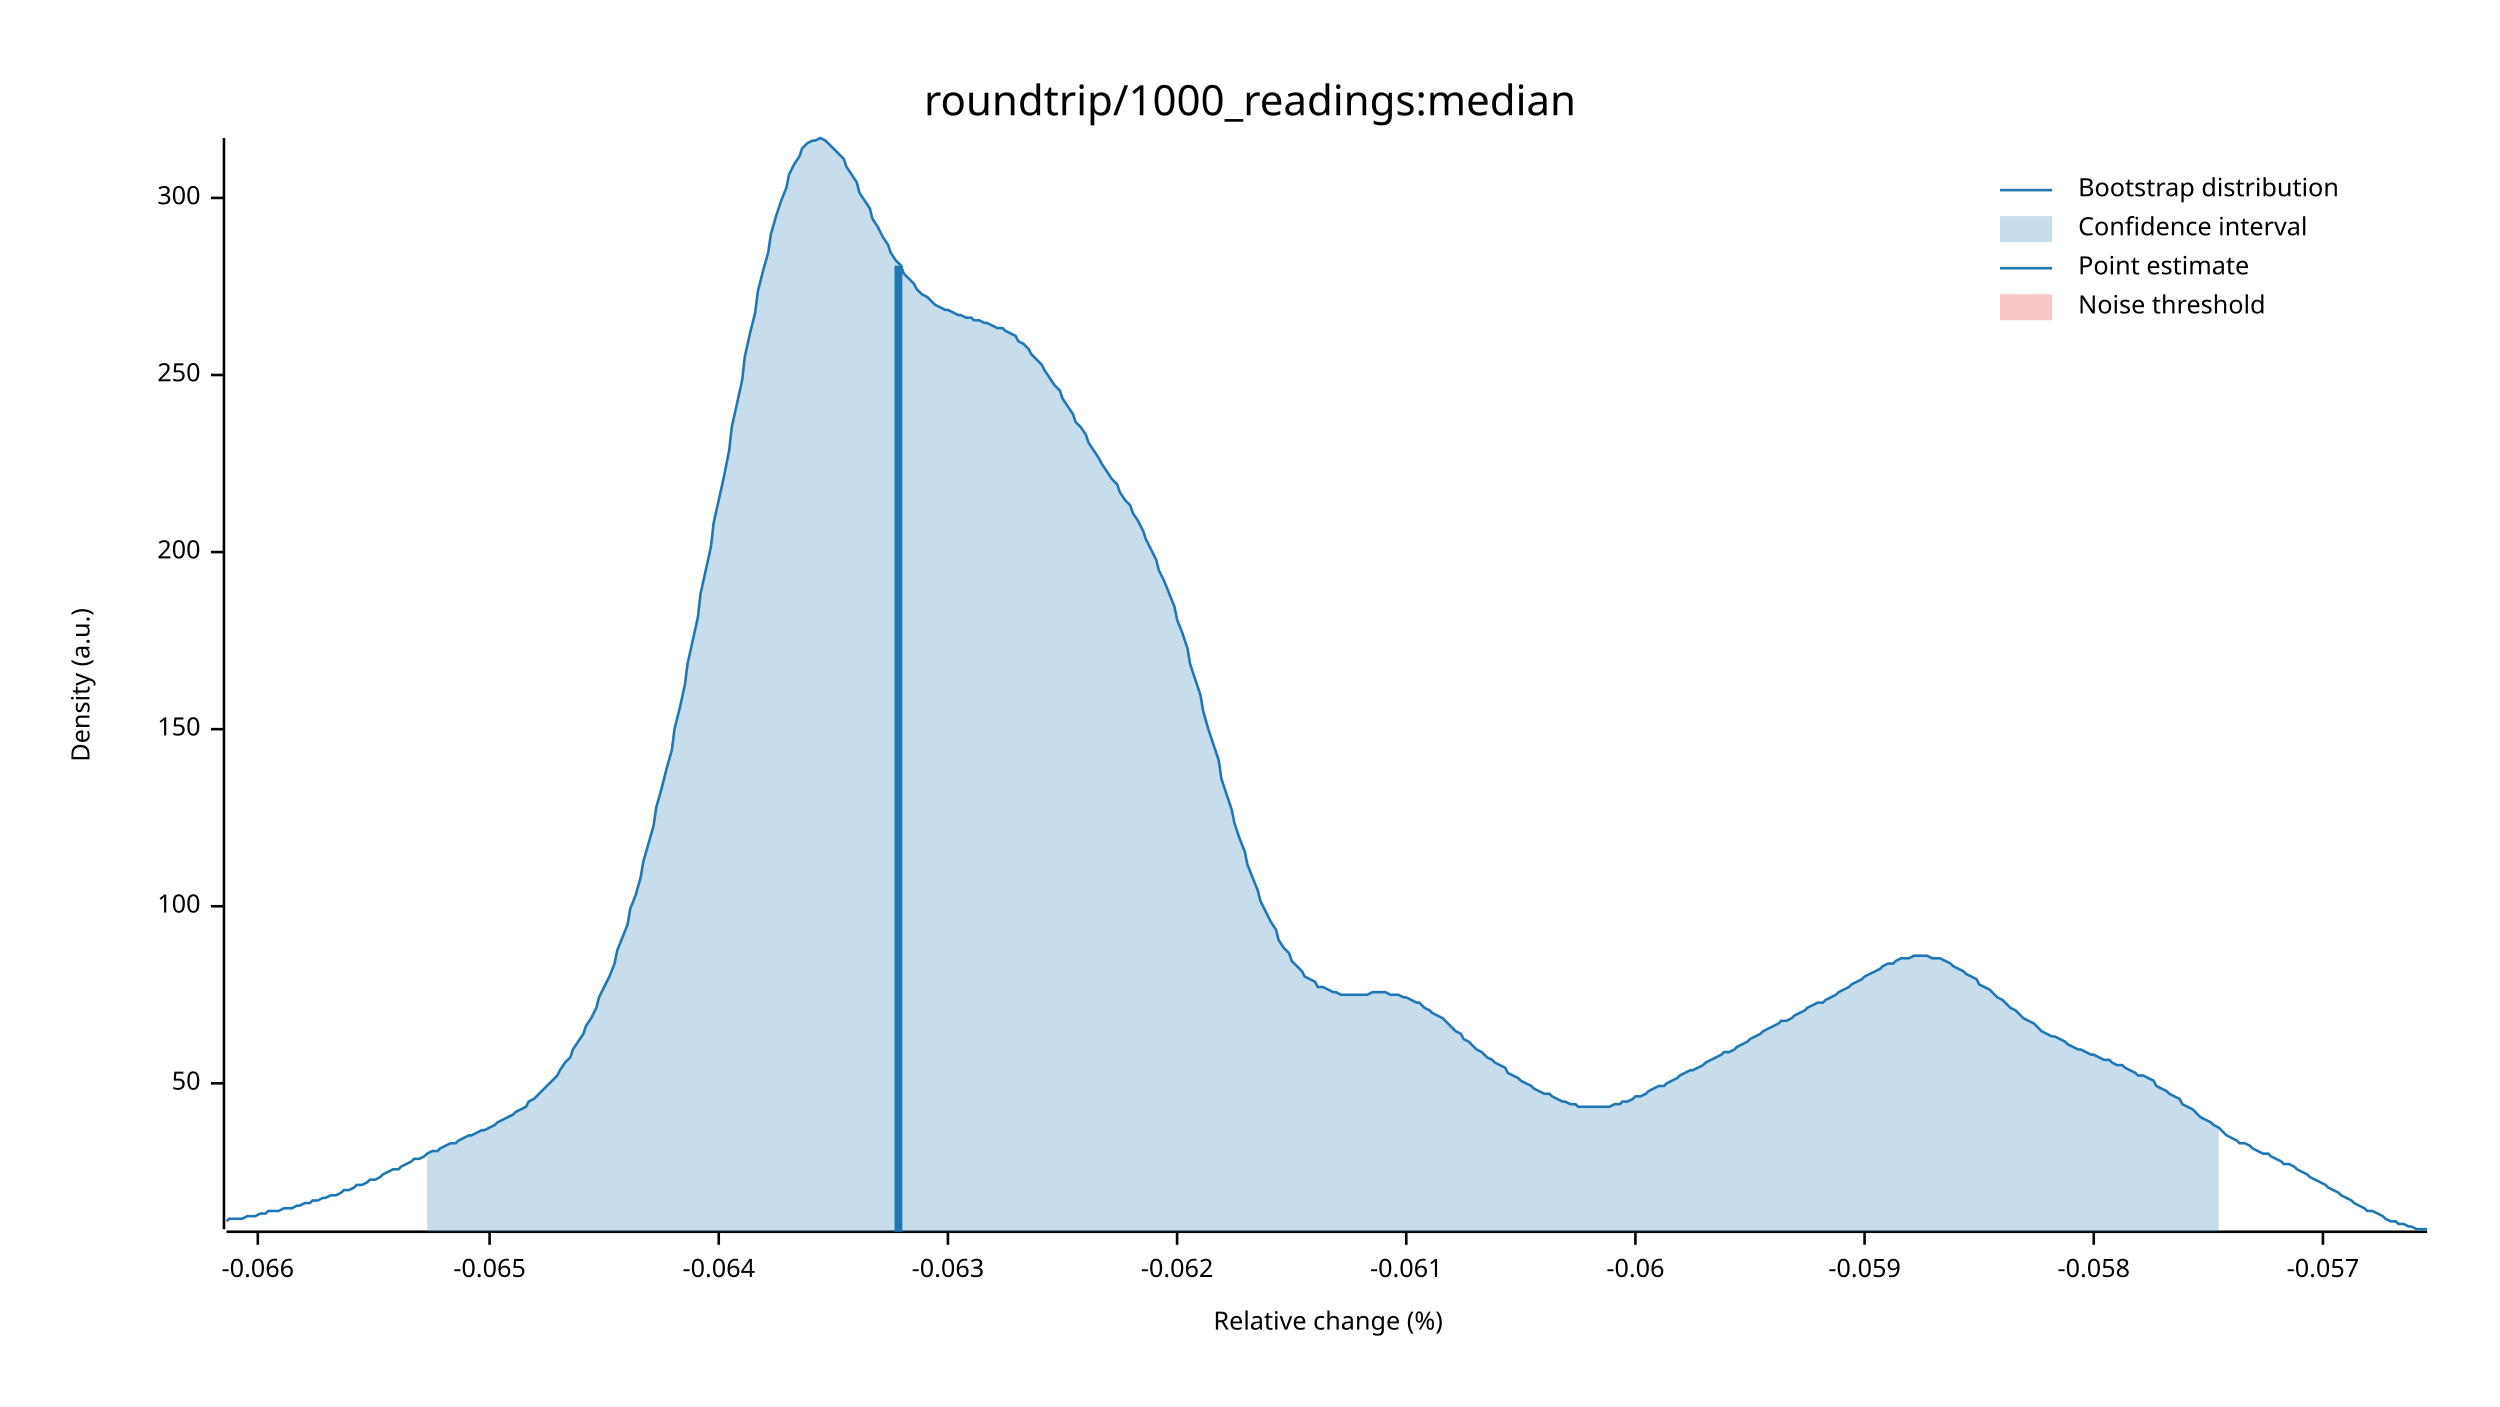
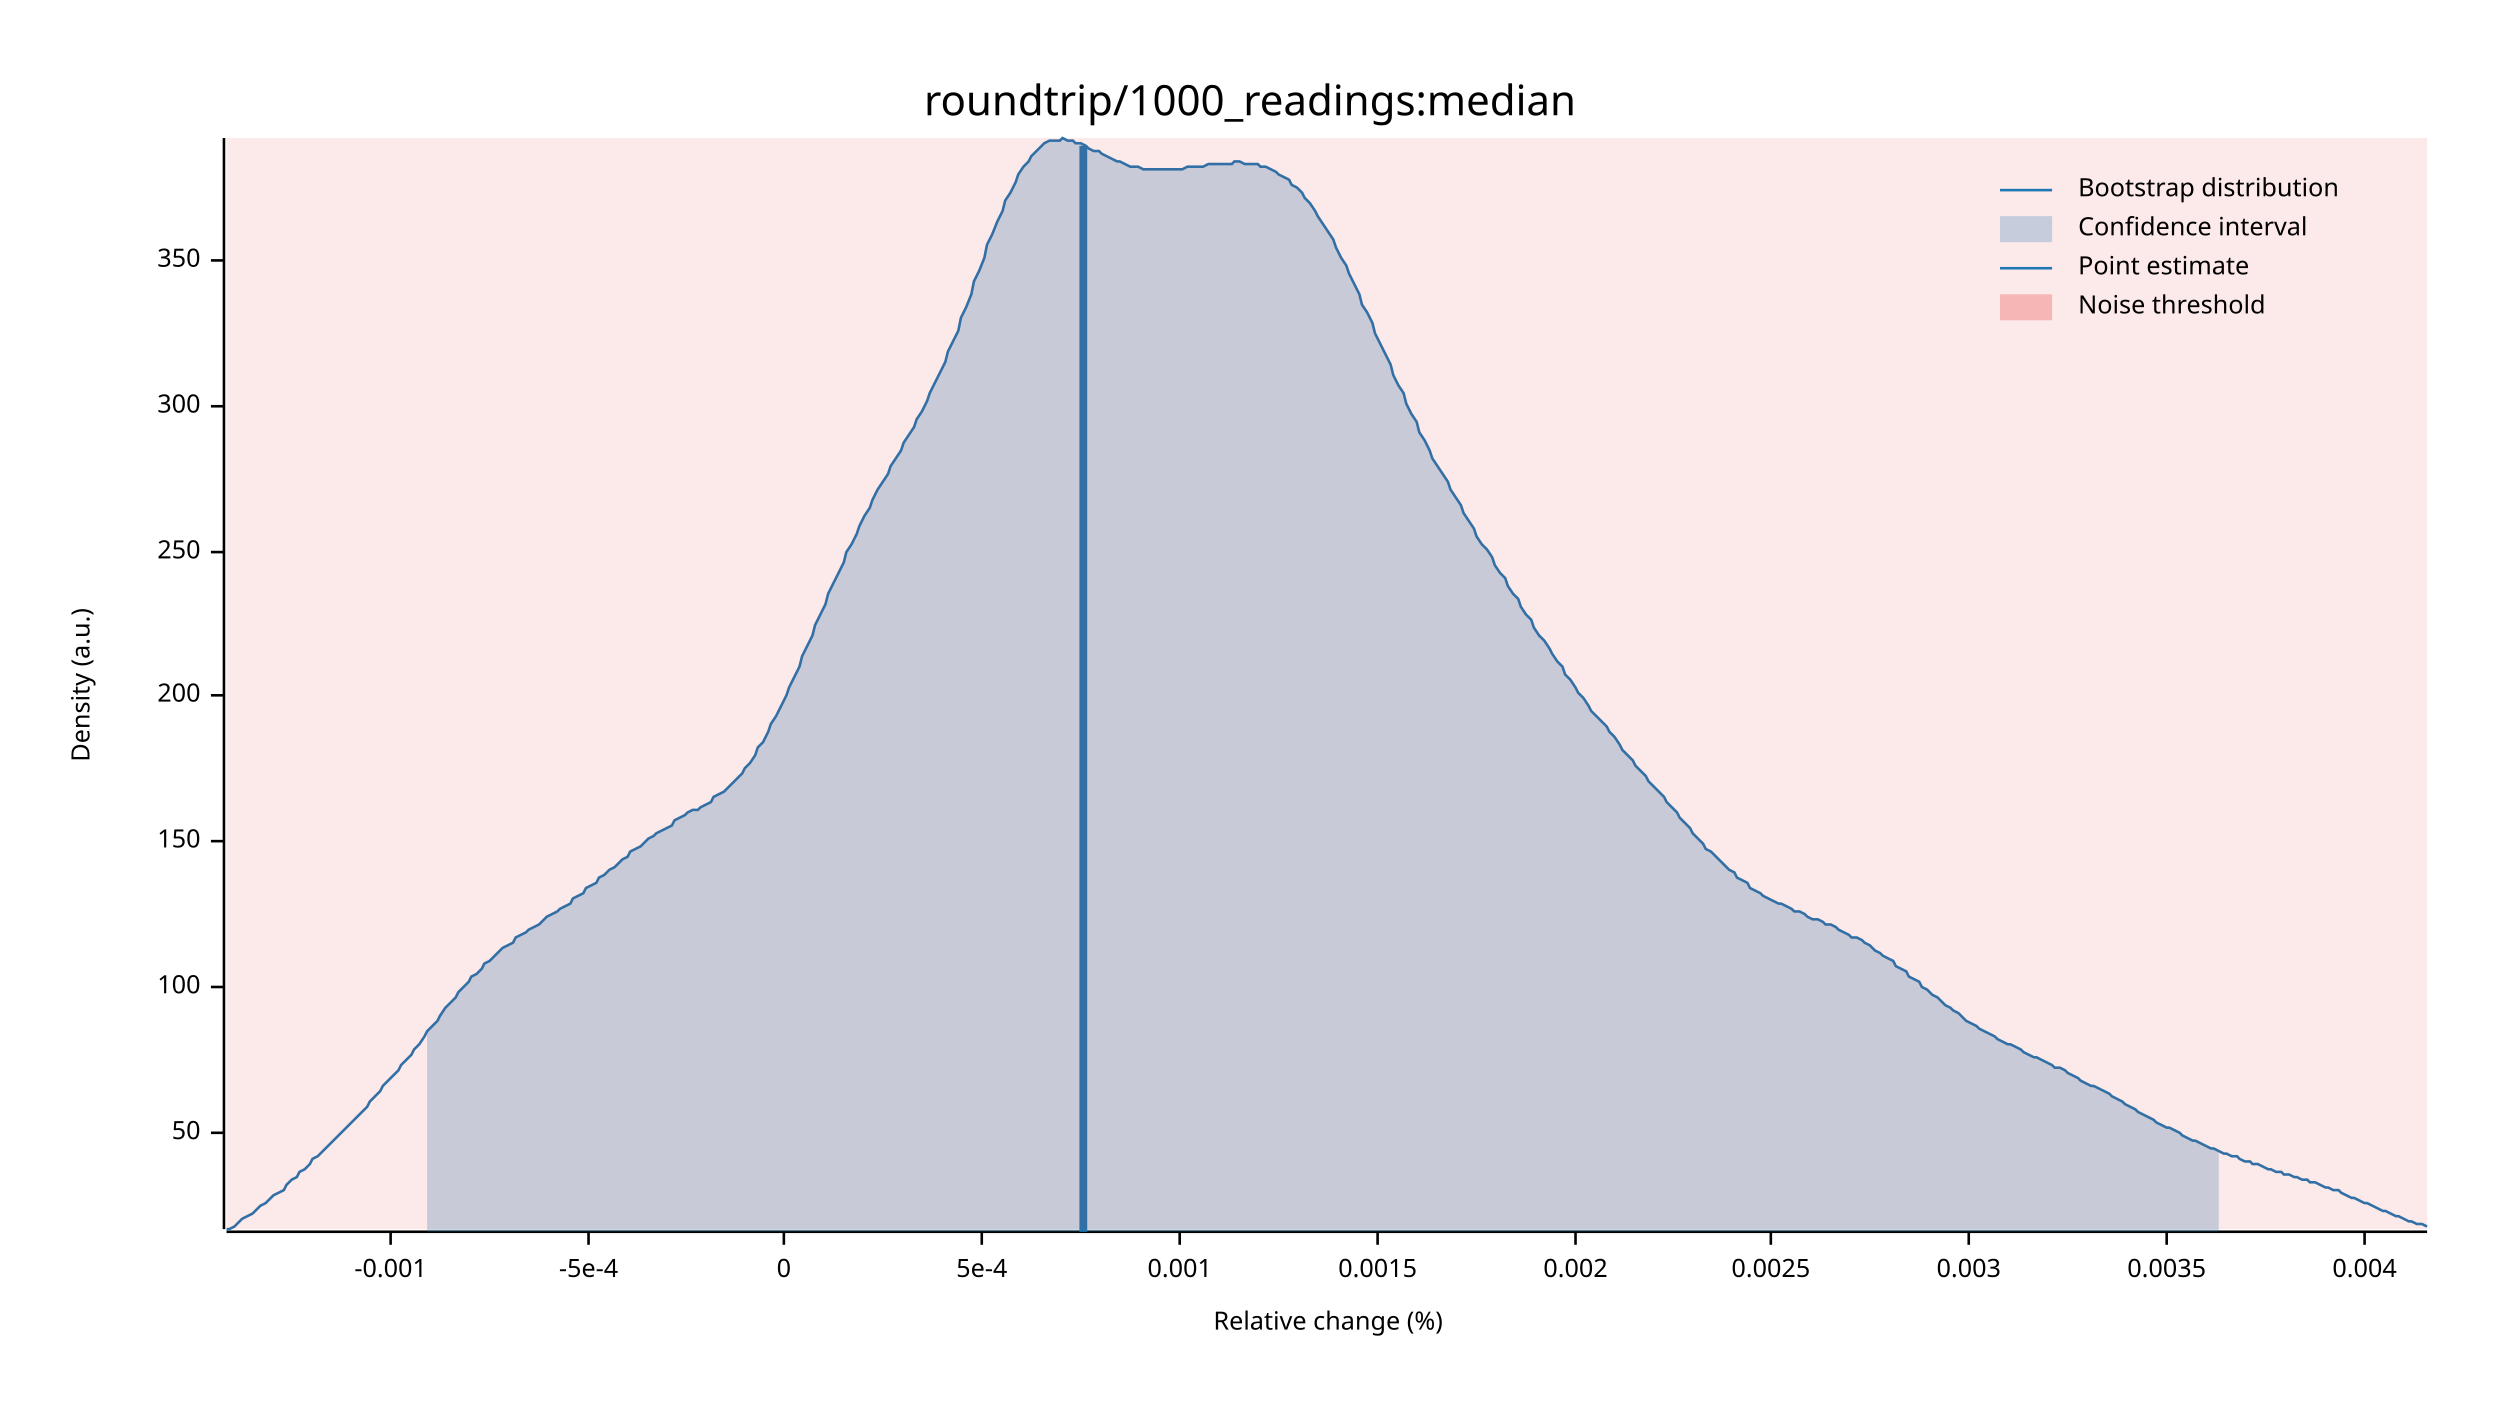
<svg xmlns="http://www.w3.org/2000/svg" width="960" height="540" viewBox="0 0 960 540">
  <text x="480" y="32" dy="0.76em" text-anchor="middle" font-family="sans-serif" font-size="16.129" opacity="1" fill="#000000">
roundtrip/1000_readings:median
</text>
  <text x="27" y="263" dy="0.76em" text-anchor="middle" font-family="sans-serif" font-size="9.677" opacity="1" fill="#000000" transform="rotate(270, 27, 263)">
Density (a.u.)
</text>
  <text x="510" y="513" dy="-0.5ex" text-anchor="middle" font-family="sans-serif" font-size="9.677" opacity="1" fill="#000000">
Relative change (%)
</text>
  <polyline fill="none" opacity="1" stroke="#000000" stroke-width="1" points="86,53 86,472 " />
-   <text x="77" y="416" dy="0.5ex" text-anchor="end" font-family="sans-serif" font-size="9.677" opacity="1" fill="#000000">
+   <text x="77" y="435" dy="0.5ex" text-anchor="end" font-family="sans-serif" font-size="9.677" opacity="1" fill="#000000">
50
</text>
-   <polyline fill="none" opacity="1" stroke="#000000" stroke-width="1" points="81,416 86,416 " />
-   <text x="77" y="348" dy="0.5ex" text-anchor="end" font-family="sans-serif" font-size="9.677" opacity="1" fill="#000000">
+   <polyline fill="none" opacity="1" stroke="#000000" stroke-width="1" points="81,435 86,435 " />
+   <text x="77" y="379" dy="0.5ex" text-anchor="end" font-family="sans-serif" font-size="9.677" opacity="1" fill="#000000">
100
</text>
-   <polyline fill="none" opacity="1" stroke="#000000" stroke-width="1" points="81,348 86,348 " />
-   <text x="77" y="280" dy="0.5ex" text-anchor="end" font-family="sans-serif" font-size="9.677" opacity="1" fill="#000000">
+   <polyline fill="none" opacity="1" stroke="#000000" stroke-width="1" points="81,379 86,379 " />
+   <text x="77" y="323" dy="0.5ex" text-anchor="end" font-family="sans-serif" font-size="9.677" opacity="1" fill="#000000">
150
</text>
-   <polyline fill="none" opacity="1" stroke="#000000" stroke-width="1" points="81,280 86,280 " />
-   <text x="77" y="212" dy="0.5ex" text-anchor="end" font-family="sans-serif" font-size="9.677" opacity="1" fill="#000000">
+   <polyline fill="none" opacity="1" stroke="#000000" stroke-width="1" points="81,323 86,323 " />
+   <text x="77" y="267" dy="0.5ex" text-anchor="end" font-family="sans-serif" font-size="9.677" opacity="1" fill="#000000">
200
</text>
-   <polyline fill="none" opacity="1" stroke="#000000" stroke-width="1" points="81,212 86,212 " />
-   <text x="77" y="144" dy="0.5ex" text-anchor="end" font-family="sans-serif" font-size="9.677" opacity="1" fill="#000000">
+   <polyline fill="none" opacity="1" stroke="#000000" stroke-width="1" points="81,267 86,267 " />
+   <text x="77" y="212" dy="0.5ex" text-anchor="end" font-family="sans-serif" font-size="9.677" opacity="1" fill="#000000">
250
</text>
-   <polyline fill="none" opacity="1" stroke="#000000" stroke-width="1" points="81,144 86,144 " />
-   <text x="77" y="76" dy="0.5ex" text-anchor="end" font-family="sans-serif" font-size="9.677" opacity="1" fill="#000000">
+   <polyline fill="none" opacity="1" stroke="#000000" stroke-width="1" points="81,212 86,212 " />
+   <text x="77" y="156" dy="0.5ex" text-anchor="end" font-family="sans-serif" font-size="9.677" opacity="1" fill="#000000">
300
</text>
-   <polyline fill="none" opacity="1" stroke="#000000" stroke-width="1" points="81,76 86,76 " />
+   <polyline fill="none" opacity="1" stroke="#000000" stroke-width="1" points="81,156 86,156 " />
+   <text x="77" y="100" dy="0.5ex" text-anchor="end" font-family="sans-serif" font-size="9.677" opacity="1" fill="#000000">
+ 350
+ </text>
+   <polyline fill="none" opacity="1" stroke="#000000" stroke-width="1" points="81,100 86,100 " />
  <polyline fill="none" opacity="1" stroke="#000000" stroke-width="1" points="87,473 932,473 " />
-   <text x="99" y="483" dy="0.76em" text-anchor="middle" font-family="sans-serif" font-size="9.677" opacity="1" fill="#000000">
- -0.066
+   <text x="150" y="483" dy="0.76em" text-anchor="middle" font-family="sans-serif" font-size="9.677" opacity="1" fill="#000000">
+ -0.001
</text>
-   <polyline fill="none" opacity="1" stroke="#000000" stroke-width="1" points="99,473 99,478 " />
-   <text x="188" y="483" dy="0.76em" text-anchor="middle" font-family="sans-serif" font-size="9.677" opacity="1" fill="#000000">
- -0.065
+   <polyline fill="none" opacity="1" stroke="#000000" stroke-width="1" points="150,473 150,478 " />
+   <text x="226" y="483" dy="0.76em" text-anchor="middle" font-family="sans-serif" font-size="9.677" opacity="1" fill="#000000">
+ -5e-4
</text>
-   <polyline fill="none" opacity="1" stroke="#000000" stroke-width="1" points="188,473 188,478 " />
-   <text x="276" y="483" dy="0.76em" text-anchor="middle" font-family="sans-serif" font-size="9.677" opacity="1" fill="#000000">
- -0.064
+   <polyline fill="none" opacity="1" stroke="#000000" stroke-width="1" points="226,473 226,478 " />
+   <text x="301" y="483" dy="0.76em" text-anchor="middle" font-family="sans-serif" font-size="9.677" opacity="1" fill="#000000">
+ 0
</text>
-   <polyline fill="none" opacity="1" stroke="#000000" stroke-width="1" points="276,473 276,478 " />
-   <text x="364" y="483" dy="0.76em" text-anchor="middle" font-family="sans-serif" font-size="9.677" opacity="1" fill="#000000">
- -0.063
+   <polyline fill="none" opacity="1" stroke="#000000" stroke-width="1" points="301,473 301,478 " />
+   <text x="377" y="483" dy="0.76em" text-anchor="middle" font-family="sans-serif" font-size="9.677" opacity="1" fill="#000000">
+ 5e-4
</text>
-   <polyline fill="none" opacity="1" stroke="#000000" stroke-width="1" points="364,473 364,478 " />
-   <text x="452" y="483" dy="0.76em" text-anchor="middle" font-family="sans-serif" font-size="9.677" opacity="1" fill="#000000">
- -0.062
+   <polyline fill="none" opacity="1" stroke="#000000" stroke-width="1" points="377,473 377,478 " />
+   <text x="453" y="483" dy="0.76em" text-anchor="middle" font-family="sans-serif" font-size="9.677" opacity="1" fill="#000000">
+ 0.001
</text>
-   <polyline fill="none" opacity="1" stroke="#000000" stroke-width="1" points="452,473 452,478 " />
-   <text x="540" y="483" dy="0.76em" text-anchor="middle" font-family="sans-serif" font-size="9.677" opacity="1" fill="#000000">
- -0.061
+   <polyline fill="none" opacity="1" stroke="#000000" stroke-width="1" points="453,473 453,478 " />
+   <text x="529" y="483" dy="0.76em" text-anchor="middle" font-family="sans-serif" font-size="9.677" opacity="1" fill="#000000">
+ 0.0015
</text>
-   <polyline fill="none" opacity="1" stroke="#000000" stroke-width="1" points="540,473 540,478 " />
-   <text x="628" y="483" dy="0.76em" text-anchor="middle" font-family="sans-serif" font-size="9.677" opacity="1" fill="#000000">
- -0.06
+   <polyline fill="none" opacity="1" stroke="#000000" stroke-width="1" points="529,473 529,478 " />
+   <text x="605" y="483" dy="0.76em" text-anchor="middle" font-family="sans-serif" font-size="9.677" opacity="1" fill="#000000">
+ 0.002
</text>
-   <polyline fill="none" opacity="1" stroke="#000000" stroke-width="1" points="628,473 628,478 " />
-   <text x="716" y="483" dy="0.76em" text-anchor="middle" font-family="sans-serif" font-size="9.677" opacity="1" fill="#000000">
- -0.059
+   <polyline fill="none" opacity="1" stroke="#000000" stroke-width="1" points="605,473 605,478 " />
+   <text x="680" y="483" dy="0.76em" text-anchor="middle" font-family="sans-serif" font-size="9.677" opacity="1" fill="#000000">
+ 0.0025
</text>
-   <polyline fill="none" opacity="1" stroke="#000000" stroke-width="1" points="716,473 716,478 " />
-   <text x="804" y="483" dy="0.76em" text-anchor="middle" font-family="sans-serif" font-size="9.677" opacity="1" fill="#000000">
- -0.058
+   <polyline fill="none" opacity="1" stroke="#000000" stroke-width="1" points="680,473 680,478 " />
+   <text x="756" y="483" dy="0.76em" text-anchor="middle" font-family="sans-serif" font-size="9.677" opacity="1" fill="#000000">
+ 0.003
</text>
-   <polyline fill="none" opacity="1" stroke="#000000" stroke-width="1" points="804,473 804,478 " />
-   <text x="892" y="483" dy="0.76em" text-anchor="middle" font-family="sans-serif" font-size="9.677" opacity="1" fill="#000000">
- -0.057
+   <polyline fill="none" opacity="1" stroke="#000000" stroke-width="1" points="756,473 756,478 " />
+   <text x="832" y="483" dy="0.76em" text-anchor="middle" font-family="sans-serif" font-size="9.677" opacity="1" fill="#000000">
+ 0.0035
</text>
-   <polyline fill="none" opacity="1" stroke="#000000" stroke-width="1" points="892,473 892,478 " />
-   <polyline fill="none" opacity="1" stroke="#1F78B4" stroke-width="1" points="87,469 88,468 90,468 92,468 93,468 95,467 97,467 98,467 100,466 102,466 103,465 105,465 107,465 109,464 110,464 112,464 114,463 115,463 117,462 119,462 120,461 122,461 124,460 125,460 127,459 129,459 131,458 132,457 134,457 136,456 137,455 139,455 141,454 142,453 144,453 146,452 147,451 149,450 151,449 153,449 154,448 156,447 158,446 159,445 161,445 163,444 164,443 166,442 168,442 169,441 171,440 173,439 175,439 176,438 178,437 180,436 181,436 183,435 185,434 186,434 188,433 190,432 191,431 193,430 195,429 197,428 198,427 200,426 202,425 203,423 205,422 207,420 208,419 210,417 212,415 214,413 215,411 217,408 219,406 220,403 222,400 224,397 225,394 227,391 229,387 230,383 232,379 234,375 236,370 237,365 239,360 241,355 242,349 244,344 246,337 247,331 249,324 251,317 252,310 254,303 256,295 258,288 259,280 261,272 263,263 264,255 266,246 268,237 269,228 271,219 273,210 274,201 276,192 278,183 280,173 281,164 283,155 285,146 286,137 288,128 290,120 291,112 293,104 295,97 296,90 298,83 300,77 302,72 303,67 305,63 307,60 308,57 310,55 312,54 313,54 315,53 317,54 318,55 320,57 322,59 324,61 325,64 327,67 329,70 330,74 332,77 334,80 335,84 337,87 339,91 341,94 342,97 344,100 346,102 347,105 349,107 351,109 352,111 354,113 356,114 357,115 359,117 361,118 363,119 364,119 366,120 368,121 369,121 371,122 373,122 374,123 376,123 378,124 379,124 381,125 383,126 385,126 386,127 388,128 390,129 391,131 393,132 395,134 396,136 398,138 400,140 401,142 403,145 405,148 407,150 408,153 410,156 412,159 413,162 415,164 417,167 418,170 420,173 422,176 423,178 425,181 427,184 429,186 430,189 432,192 434,194 435,197 437,200 439,204 440,207 442,211 444,215 445,219 447,223 449,228 451,233 452,238 454,243 456,249 457,255 459,261 461,267 462,273 464,280 466,286 468,292 469,299 471,305 473,311 474,316 476,322 478,327 479,332 481,337 483,342 484,346 486,350 488,354 490,357 491,361 493,364 495,366 496,369 498,371 500,373 501,375 503,376 505,377 506,379 508,379 510,380 512,381 513,381 515,382 517,382 518,382 520,382 522,382 523,382 525,382 527,381 528,381 530,381 532,381 534,382 535,382 537,382 539,383 540,383 542,384 544,385 545,385 547,387 549,388 550,389 552,390 554,391 556,393 557,394 559,396 561,397 562,399 564,400 566,402 567,403 569,404 571,406 573,407 574,408 576,409 578,410 579,412 581,413 583,414 584,415 586,416 588,417 589,418 591,419 593,420 595,420 596,421 598,422 600,423 601,423 603,424 605,424 606,425 608,425 610,425 611,425 613,425 615,425 617,425 618,425 620,424 622,424 623,423 625,423 627,422 628,421 630,421 632,420 633,419 635,418 637,417 639,417 640,416 642,415 644,414 645,413 647,412 649,411 650,411 652,410 654,409 655,408 657,407 659,406 661,405 662,404 664,404 666,403 667,402 669,401 671,400 672,399 674,398 676,397 677,396 679,395 681,394 683,393 684,392 686,392 688,391 689,390 691,389 693,388 694,387 696,386 698,385 700,385 701,384 703,383 705,382 706,381 708,380 710,379 711,378 713,377 715,376 716,375 718,374 720,373 722,372 723,371 725,370 727,370 728,369 730,368 732,368 733,368 735,367 737,367 738,367 740,367 742,368 744,368 745,368 747,369 749,370 750,371 752,372 754,373 755,374 757,375 759,376 760,378 762,379 764,380 766,382 767,383 769,384 771,386 772,387 774,388 776,390 777,391 779,392 781,393 782,394 784,396 786,397 788,398 789,398 791,399 793,400 794,401 796,402 798,403 799,403 801,404 803,405 804,405 806,406 808,407 810,407 811,408 813,409 815,409 816,410 818,411 820,412 821,413 823,413 825,414 827,415 828,417 830,418 832,419 833,420 835,421 837,422 838,424 840,425 842,426 843,427 845,429 847,430 849,431 850,432 852,433 854,435 855,436 857,437 859,438 860,439 862,439 864,440 865,441 867,442 869,443 871,443 872,444 874,445 876,446 877,447 879,447 881,448 882,449 884,450 886,451 887,452 889,453 891,454 893,455 894,456 896,457 898,458 899,459 901,460 903,461 904,462 906,463 908,464 909,465 911,465 913,466 915,467 916,468 918,469 920,469 921,470 923,470 925,471 926,471 928,472 930,472 932,472 " />
-   <polygon opacity="0.25" fill="#1F78B4" points="164,443 166,442 168,442 169,441 171,440 173,439 175,439 176,438 178,437 180,436 181,436 183,435 185,434 186,434 188,433 190,432 191,431 193,430 195,429 197,428 198,427 200,426 202,425 203,423 205,422 207,420 208,419 210,417 212,415 214,413 215,411 217,408 219,406 220,403 222,400 224,397 225,394 227,391 229,387 230,383 232,379 234,375 236,370 237,365 239,360 241,355 242,349 244,344 246,337 247,331 249,324 251,317 252,310 254,303 256,295 258,288 259,280 261,272 263,263 264,255 266,246 268,237 269,228 271,219 273,210 274,201 276,192 278,183 280,173 281,164 283,155 285,146 286,137 288,128 290,120 291,112 293,104 295,97 296,90 298,83 300,77 302,72 303,67 305,63 307,60 308,57 310,55 312,54 313,54 315,53 317,54 318,55 320,57 322,59 324,61 325,64 327,67 329,70 330,74 332,77 334,80 335,84 337,87 339,91 341,94 342,97 344,100 346,102 347,105 349,107 351,109 352,111 354,113 356,114 357,115 359,117 361,118 363,119 364,119 366,120 368,121 369,121 371,122 373,122 374,123 376,123 378,124 379,124 381,125 383,126 385,126 386,127 388,128 390,129 391,131 393,132 395,134 396,136 398,138 400,140 401,142 403,145 405,148 407,150 408,153 410,156 412,159 413,162 415,164 417,167 418,170 420,173 422,176 423,178 425,181 427,184 429,186 430,189 432,192 434,194 435,197 437,200 439,204 440,207 442,211 444,215 445,219 447,223 449,228 451,233 452,238 454,243 456,249 457,255 459,261 461,267 462,273 464,280 466,286 468,292 469,299 471,305 473,311 474,316 476,322 478,327 479,332 481,337 483,342 484,346 486,350 488,354 490,357 491,361 493,364 495,366 496,369 498,371 500,373 501,375 503,376 505,377 506,379 508,379 510,380 512,381 513,381 515,382 517,382 518,382 520,382 522,382 523,382 525,382 527,381 528,381 530,381 532,381 534,382 535,382 537,382 539,383 540,383 542,384 544,385 545,385 547,387 549,388 550,389 552,390 554,391 556,393 557,394 559,396 561,397 562,399 564,400 566,402 567,403 569,404 571,406 573,407 574,408 576,409 578,410 579,412 581,413 583,414 584,415 586,416 588,417 589,418 591,419 593,420 595,420 596,421 598,422 600,423 601,423 603,424 605,424 606,425 608,425 610,425 611,425 613,425 615,425 617,425 618,425 620,424 622,424 623,423 625,423 627,422 628,421 630,421 632,420 633,419 635,418 637,417 639,417 640,416 642,415 644,414 645,413 647,412 649,411 650,411 652,410 654,409 655,408 657,407 659,406 661,405 662,404 664,404 666,403 667,402 669,401 671,400 672,399 674,398 676,397 677,396 679,395 681,394 683,393 684,392 686,392 688,391 689,390 691,389 693,388 694,387 696,386 698,385 700,385 701,384 703,383 705,382 706,381 708,380 710,379 711,378 713,377 715,376 716,375 718,374 720,373 722,372 723,371 725,370 727,370 728,369 730,368 732,368 733,368 735,367 737,367 738,367 740,367 742,368 744,368 745,368 747,369 749,370 750,371 752,372 754,373 755,374 757,375 759,376 760,378 762,379 764,380 766,382 767,383 769,384 771,386 772,387 774,388 776,390 777,391 779,392 781,393 782,394 784,396 786,397 788,398 789,398 791,399 793,400 794,401 796,402 798,403 799,403 801,404 803,405 804,405 806,406 808,407 810,407 811,408 813,409 815,409 816,410 818,411 820,412 821,413 823,413 825,414 827,415 828,417 830,418 832,419 833,420 835,421 837,422 838,424 840,425 842,426 843,427 845,429 847,430 849,431 850,432 852,433 852,473 164,473 " />
-   <polyline fill="none" opacity="1" stroke="#1F78B4" stroke-width="3" points="345,473 345,102 " />
-   <rect x="509" y="53" width="0" height="419" opacity="0.1" fill="#E31A1C" stroke="none" />
+   <polyline fill="none" opacity="1" stroke="#000000" stroke-width="1" points="832,473 832,478 " />
+   <text x="908" y="483" dy="0.76em" text-anchor="middle" font-family="sans-serif" font-size="9.677" opacity="1" fill="#000000">
+ 0.004
+ </text>
+   <polyline fill="none" opacity="1" stroke="#000000" stroke-width="1" points="908,473 908,478 " />
+   <polyline fill="none" opacity="1" stroke="#1F78B4" stroke-width="1" points="87,472 88,472 90,471 92,469 93,468 95,467 97,466 98,465 100,463 102,462 103,461 105,459 107,458 109,457 110,455 112,453 114,452 115,450 117,449 119,447 120,445 122,444 124,442 125,441 127,439 129,437 131,435 132,434 134,432 136,430 137,429 139,427 141,425 142,423 144,421 146,419 147,417 149,415 151,413 153,411 154,409 156,407 158,405 159,403 161,401 163,398 164,396 166,394 168,392 169,390 171,387 173,385 175,383 176,381 178,379 180,377 181,375 183,374 185,372 186,370 188,369 190,367 191,366 193,364 195,363 197,362 198,360 200,359 202,358 203,357 205,356 207,355 208,354 210,352 212,351 214,350 215,349 217,348 219,347 220,345 222,344 224,343 225,341 227,340 229,339 230,337 232,336 234,334 236,333 237,332 239,330 241,329 242,327 244,326 246,325 247,324 249,322 251,321 252,320 254,319 256,318 258,317 259,315 261,314 263,313 264,312 266,311 268,311 269,310 271,309 273,308 274,306 276,305 278,304 280,302 281,301 283,299 285,297 286,295 288,293 290,290 291,287 293,285 295,281 296,278 298,275 300,271 302,267 303,264 305,260 307,256 308,252 310,248 312,244 313,240 315,236 317,232 318,228 320,224 322,220 324,216 325,212 327,209 329,205 330,202 332,198 334,195 335,192 337,188 339,185 341,182 342,179 344,176 346,173 347,170 349,167 351,164 352,161 354,158 356,154 357,151 359,147 361,143 363,139 364,135 366,131 368,127 369,122 371,118 373,113 374,108 376,104 378,99 379,94 381,90 383,85 385,81 386,77 388,74 390,70 391,67 393,64 395,62 396,60 398,58 400,56 401,55 403,54 405,54 407,54 408,53 410,54 412,54 413,55 415,55 417,56 418,57 420,58 422,58 423,59 425,60 427,61 429,62 430,62 432,63 434,64 435,64 437,64 439,65 440,65 442,65 444,65 445,65 447,65 449,65 451,65 452,65 454,65 456,64 457,64 459,64 461,64 462,64 464,63 466,63 468,63 469,63 471,63 473,63 474,62 476,62 478,63 479,63 481,63 483,63 484,64 486,64 488,65 490,66 491,67 493,68 495,69 496,71 498,72 500,74 501,76 503,78 505,81 506,83 508,86 510,89 512,92 513,95 515,99 517,102 518,105 520,109 522,113 523,117 525,120 527,124 528,128 530,132 532,136 534,140 535,144 537,148 539,151 540,155 542,159 544,162 545,166 547,169 549,173 550,176 552,179 554,182 556,185 557,188 559,191 561,194 562,197 564,200 566,203 567,206 569,209 571,211 573,214 574,217 576,220 578,222 579,225 581,228 583,230 584,233 586,236 588,238 589,241 591,244 593,246 595,249 596,251 598,254 600,256 601,259 603,261 605,264 606,266 608,268 610,271 611,273 613,275 615,277 617,279 618,281 620,283 622,286 623,288 625,290 627,292 628,294 630,296 632,298 633,300 635,302 637,304 639,306 640,308 642,310 644,312 645,314 647,316 649,318 650,320 652,322 654,324 655,326 657,327 659,329 661,331 662,332 664,334 666,335 667,337 669,338 671,339 672,341 674,342 676,343 677,344 679,345 681,346 683,347 684,347 686,348 688,349 689,350 691,350 693,351 694,352 696,353 698,353 700,354 701,355 703,355 705,356 706,357 708,358 710,359 711,360 713,360 715,361 716,362 718,363 720,365 722,366 723,367 725,368 727,369 728,371 730,372 732,373 733,375 735,376 737,377 738,379 740,380 742,382 744,383 745,384 747,386 749,387 750,388 752,389 754,391 755,392 757,393 759,394 760,395 762,396 764,397 766,398 767,399 769,400 771,401 772,401 774,402 776,403 777,404 779,405 781,406 782,406 784,407 786,408 788,409 789,410 791,410 793,411 794,412 796,413 798,414 799,415 801,416 803,417 804,417 806,418 808,419 810,420 811,421 813,422 815,423 816,424 818,425 820,426 821,427 823,428 825,429 827,430 828,431 830,432 832,433 833,433 835,434 837,435 838,436 840,437 842,438 843,438 845,439 847,440 849,441 850,441 852,442 854,443 855,443 857,444 859,444 860,445 862,446 864,446 865,447 867,447 869,448 871,449 872,449 874,450 876,450 877,451 879,451 881,452 882,452 884,453 886,453 887,454 889,454 891,455 893,456 894,456 896,457 898,457 899,458 901,459 903,460 904,460 906,461 908,462 909,462 911,463 913,464 915,465 916,465 918,466 920,467 921,467 923,468 925,469 926,469 928,470 930,470 932,471 " />
+   <polygon opacity="0.25" fill="#1F78B4" points="164,396 166,394 168,392 169,390 171,387 173,385 175,383 176,381 178,379 180,377 181,375 183,374 185,372 186,370 188,369 190,367 191,366 193,364 195,363 197,362 198,360 200,359 202,358 203,357 205,356 207,355 208,354 210,352 212,351 214,350 215,349 217,348 219,347 220,345 222,344 224,343 225,341 227,340 229,339 230,337 232,336 234,334 236,333 237,332 239,330 241,329 242,327 244,326 246,325 247,324 249,322 251,321 252,320 254,319 256,318 258,317 259,315 261,314 263,313 264,312 266,311 268,311 269,310 271,309 273,308 274,306 276,305 278,304 280,302 281,301 283,299 285,297 286,295 288,293 290,290 291,287 293,285 295,281 296,278 298,275 300,271 302,267 303,264 305,260 307,256 308,252 310,248 312,244 313,240 315,236 317,232 318,228 320,224 322,220 324,216 325,212 327,209 329,205 330,202 332,198 334,195 335,192 337,188 339,185 341,182 342,179 344,176 346,173 347,170 349,167 351,164 352,161 354,158 356,154 357,151 359,147 361,143 363,139 364,135 366,131 368,127 369,122 371,118 373,113 374,108 376,104 378,99 379,94 381,90 383,85 385,81 386,77 388,74 390,70 391,67 393,64 395,62 396,60 398,58 400,56 401,55 403,54 405,54 407,54 408,53 410,54 412,54 413,55 415,55 417,56 418,57 420,58 422,58 423,59 425,60 427,61 429,62 430,62 432,63 434,64 435,64 437,64 439,65 440,65 442,65 444,65 445,65 447,65 449,65 451,65 452,65 454,65 456,64 457,64 459,64 461,64 462,64 464,63 466,63 468,63 469,63 471,63 473,63 474,62 476,62 478,63 479,63 481,63 483,63 484,64 486,64 488,65 490,66 491,67 493,68 495,69 496,71 498,72 500,74 501,76 503,78 505,81 506,83 508,86 510,89 512,92 513,95 515,99 517,102 518,105 520,109 522,113 523,117 525,120 527,124 528,128 530,132 532,136 534,140 535,144 537,148 539,151 540,155 542,159 544,162 545,166 547,169 549,173 550,176 552,179 554,182 556,185 557,188 559,191 561,194 562,197 564,200 566,203 567,206 569,209 571,211 573,214 574,217 576,220 578,222 579,225 581,228 583,230 584,233 586,236 588,238 589,241 591,244 593,246 595,249 596,251 598,254 600,256 601,259 603,261 605,264 606,266 608,268 610,271 611,273 613,275 615,277 617,279 618,281 620,283 622,286 623,288 625,290 627,292 628,294 630,296 632,298 633,300 635,302 637,304 639,306 640,308 642,310 644,312 645,314 647,316 649,318 650,320 652,322 654,324 655,326 657,327 659,329 661,331 662,332 664,334 666,335 667,337 669,338 671,339 672,341 674,342 676,343 677,344 679,345 681,346 683,347 684,347 686,348 688,349 689,350 691,350 693,351 694,352 696,353 698,353 700,354 701,355 703,355 705,356 706,357 708,358 710,359 711,360 713,360 715,361 716,362 718,363 720,365 722,366 723,367 725,368 727,369 728,371 730,372 732,373 733,375 735,376 737,377 738,379 740,380 742,382 744,383 745,384 747,386 749,387 750,388 752,389 754,391 755,392 757,393 759,394 760,395 762,396 764,397 766,398 767,399 769,400 771,401 772,401 774,402 776,403 777,404 779,405 781,406 782,406 784,407 786,408 788,409 789,410 791,410 793,411 794,412 796,413 798,414 799,415 801,416 803,417 804,417 806,418 808,419 810,420 811,421 813,422 815,423 816,424 818,425 820,426 821,427 823,428 825,429 827,430 828,431 830,432 832,433 833,433 835,434 837,435 838,436 840,437 842,438 843,438 845,439 847,440 849,441 850,441 852,442 852,473 164,473 " />
+   <polyline fill="none" opacity="1" stroke="#1F78B4" stroke-width="3" points="416,473 416,56 " />
+   <rect x="87" y="53" width="845" height="419" opacity="0.1" fill="#E31A1C" stroke="none" />
  <text x="798" y="68" dy="0.76em" text-anchor="start" font-family="sans-serif" font-size="9.677" opacity="1" fill="#000000">
Bootstrap distribution
</text>
  <text x="798" y="83" dy="0.76em" text-anchor="start" font-family="sans-serif" font-size="9.677" opacity="1" fill="#000000">
Confidence interval
</text>
  <text x="798" y="98" dy="0.76em" text-anchor="start" font-family="sans-serif" font-size="9.677" opacity="1" fill="#000000">
Point estimate
</text>
  <text x="798" y="113" dy="0.76em" text-anchor="start" font-family="sans-serif" font-size="9.677" opacity="1" fill="#000000">
Noise threshold
</text>
  <polyline fill="none" opacity="1" stroke="#1F78B4" stroke-width="1" points="768,73 788,73 " />
  <rect x="768" y="83" width="20" height="10" opacity="0.25" fill="#1F78B4" stroke="none" />
  <polyline fill="none" opacity="1" stroke="#1F78B4" stroke-width="1" points="768,103 788,103 " />
  <rect x="768" y="113" width="20" height="10" opacity="0.25" fill="#E31A1C" stroke="none" />
</svg>
